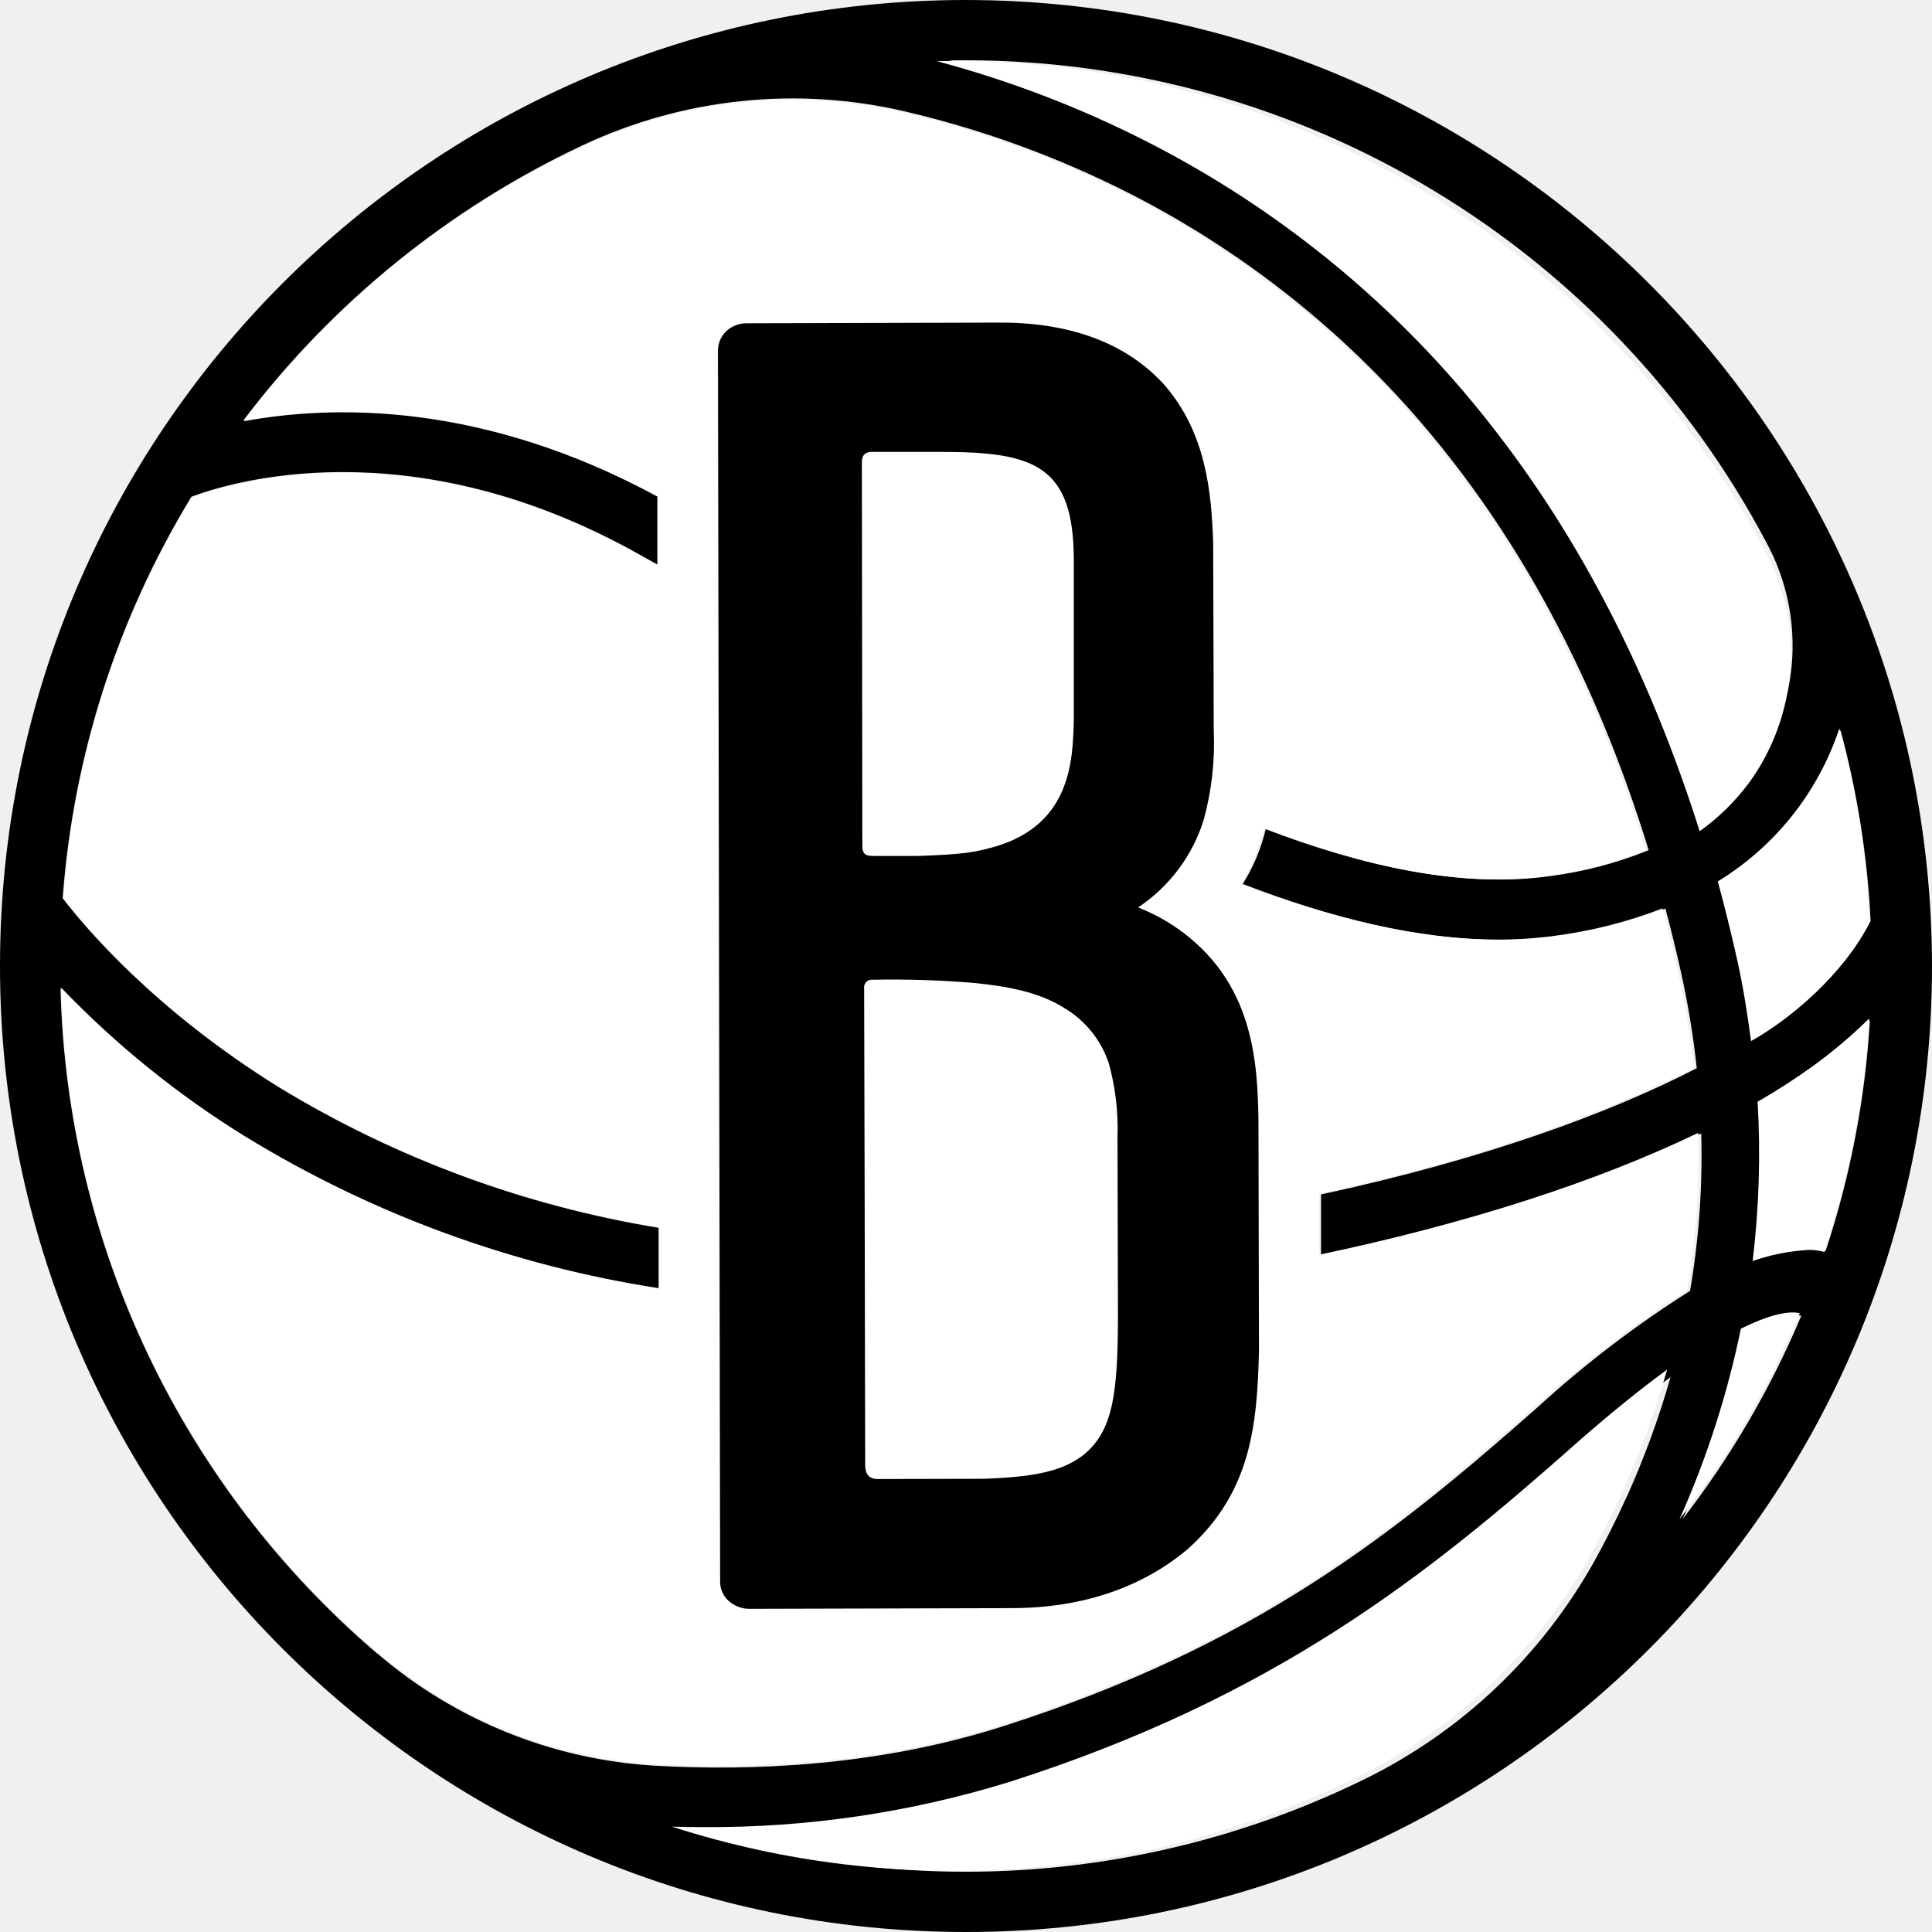
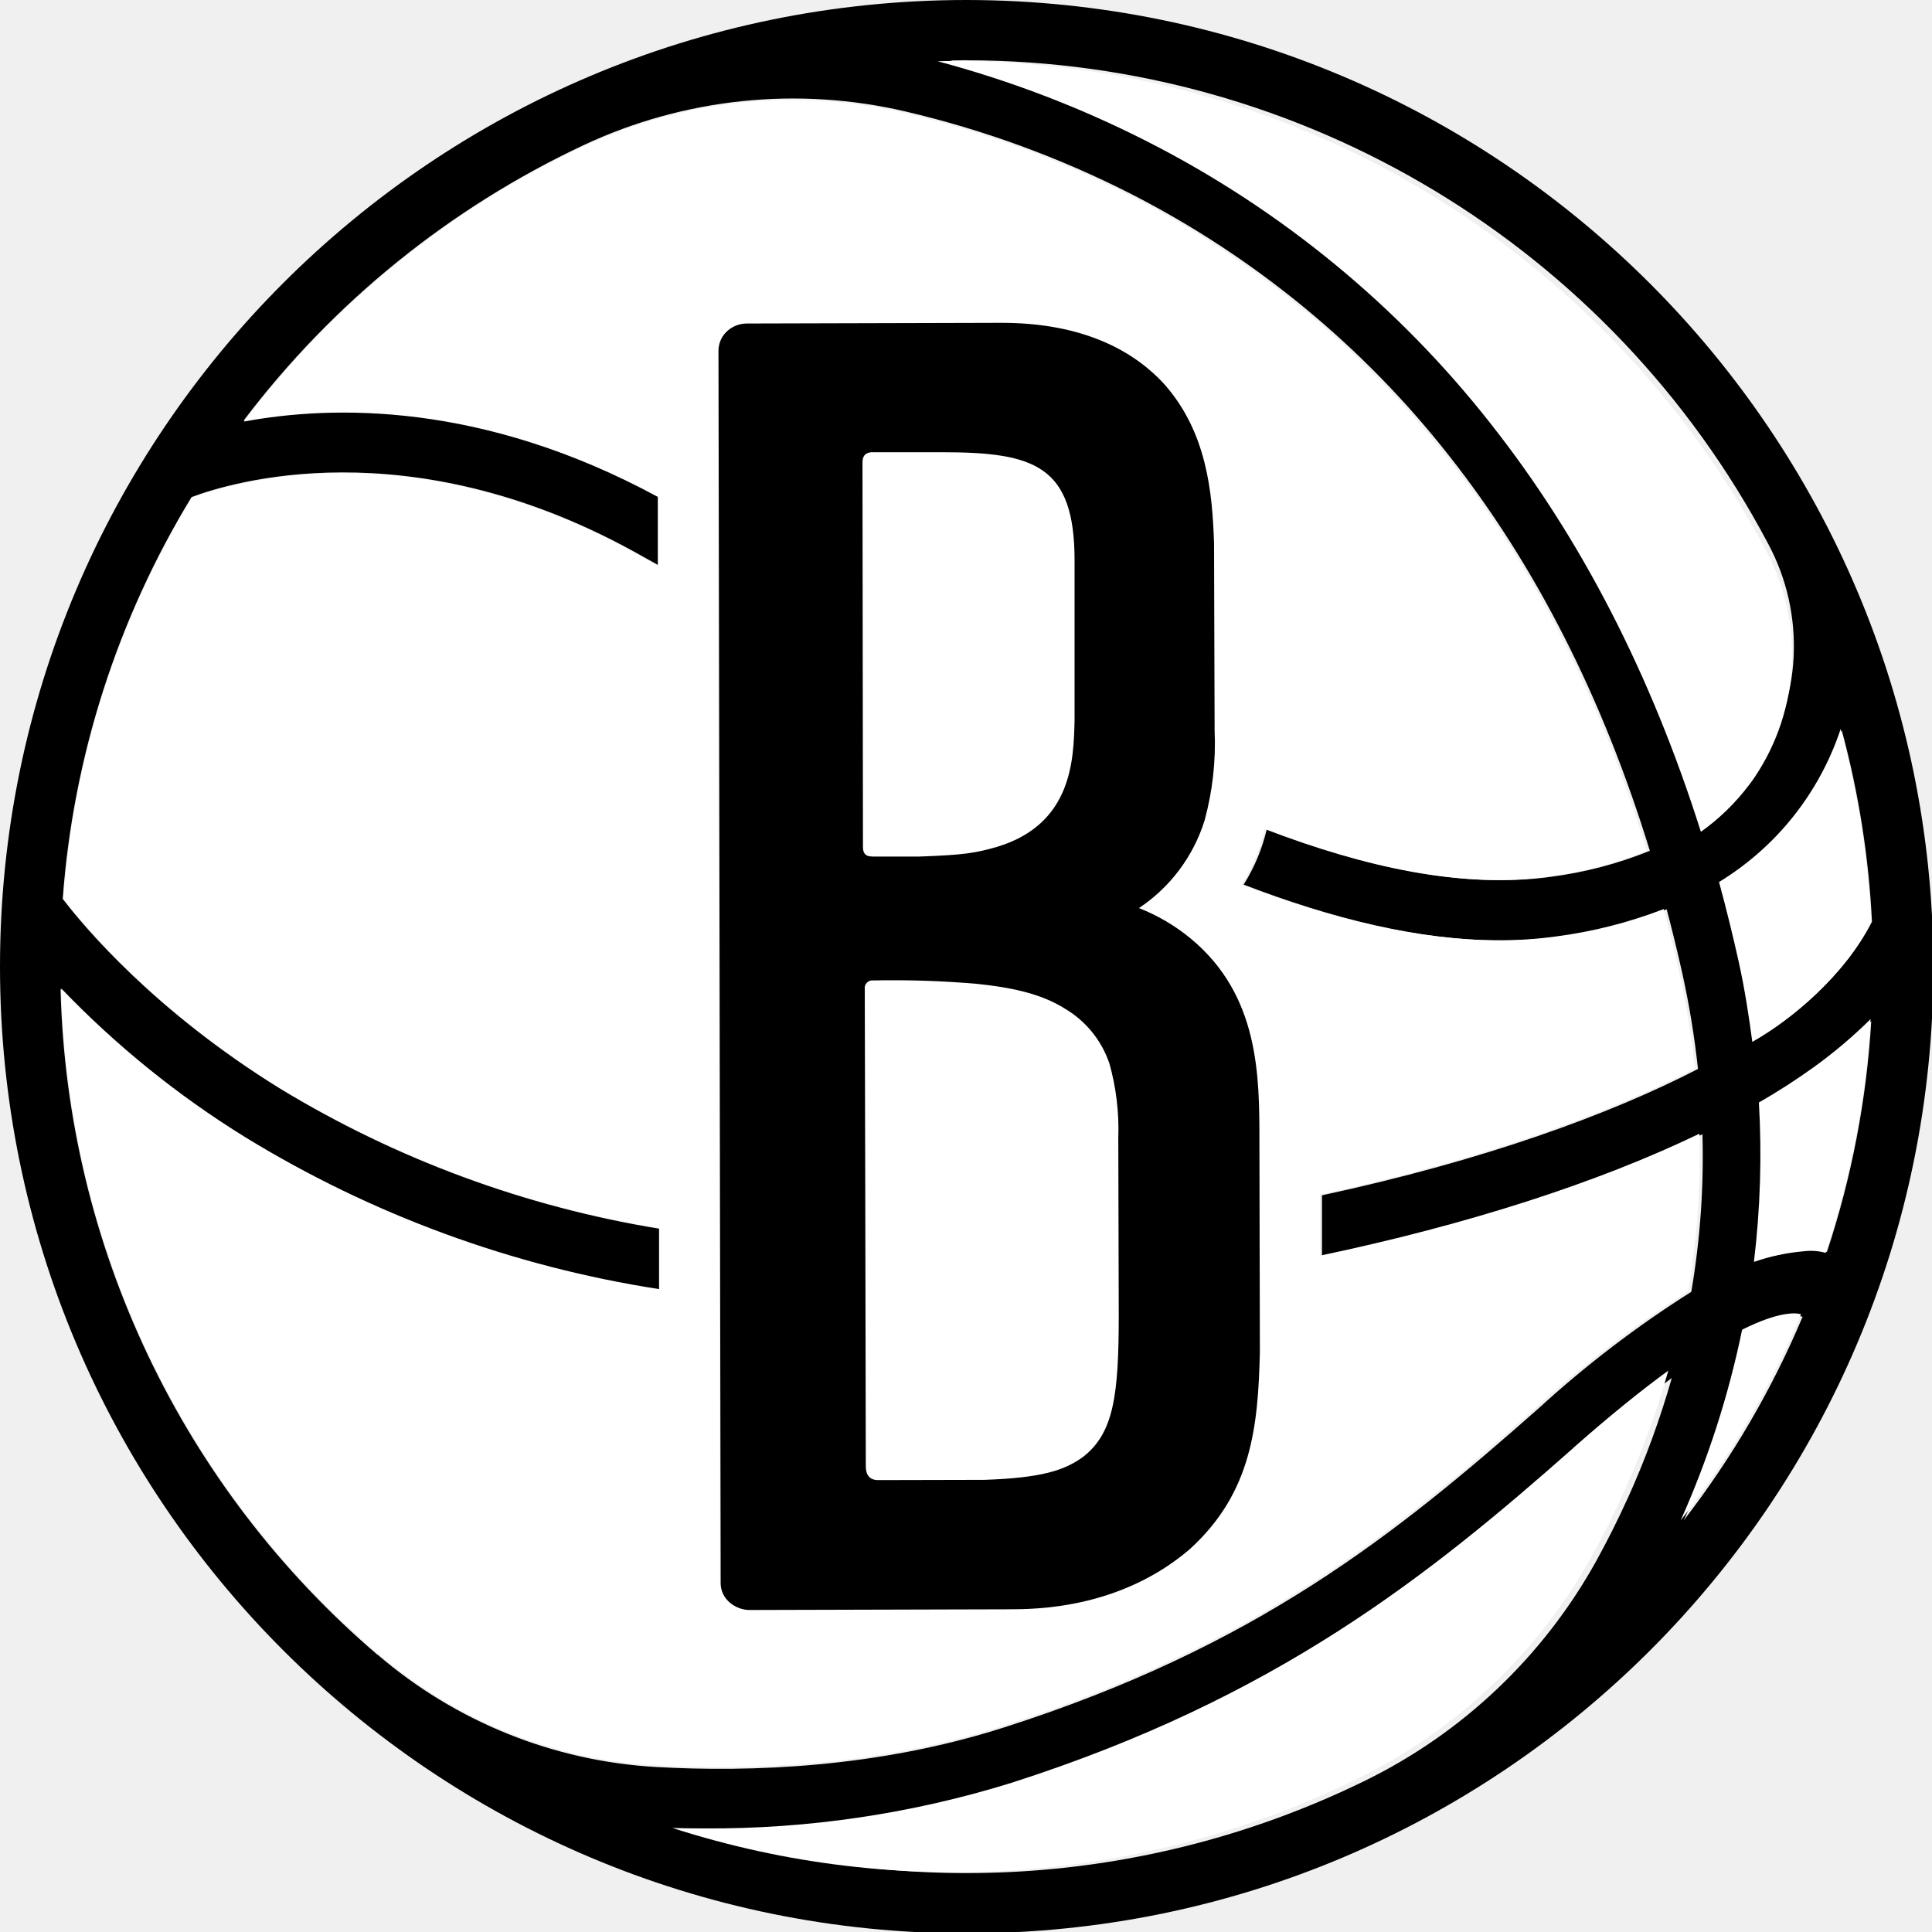
- <svg xmlns="http://www.w3.org/2000/svg" height="316.228" viewBox="0 0 214.89 214.89" width="316.228">
-   <path d="m112.197 179.067c3.054 0 12.419-.025 20.224-6.678 6.919-6.273 7.628-13.66 7.831-21.973l-.051-23.418c0-7.324 0-16.3-7.654-22.632a21.189 21.189 0 0 0 -5.766-3.4 18.219 18.219 0 0 0 7.312-9.77 32.484 32.484 0 0 0 1.115-10.011l-.063-20.845c-.19-5.766-.824-12.342-5.487-17.665-4.117-4.532-10.314-6.885-18.168-6.885h-.152l-28.271.076a3.315 3.315 0 0 0 -2.281.95 3.015 3.015 0 0 0 -.925 2.23l.241 136.869a3.136 3.136 0 0 0 1.546 2.724 3.384 3.384 0 0 0 1.787.507l28.765-.076zm10.911-60.559a26.485 26.485 0 0 1 1 8.262l.051 19.4c0 8.845-.545 13-3.928 15.612-2.015 1.445-4.486 2.294-10.8 2.509 0 0-10.835.025-11.671.025-.976 0-1.356-.6-1.356-1.521 0-7.983-.114-51.968-.114-52.335a.843.843 0 0 1 .938-.963 104.052 104.052 0 0 1 11.417.38c3.307.355 6.83.95 9.681 2.762a11.164 11.164 0 0 1 4.765 5.854zm-26.142-68.124h7.793c10.15 0 14.522 1.5 14.522 11.874v17.562c-.127 4.22-.2 11.367-8.554 13.876-2.332.659-3.447.862-8.528 1.039h-5.031a.683.683 0 0 1 -.1.013c-.786 0-1-.418-1-1.052 0-.406-.051-42.147-.051-42.147 0-.684.241-1.077.95-1.153zm10.48-50.384a107.445 107.445 0 1 0 107.444 107.446v-.001a107.572 107.572 0 0 0 -107.445-107.445zm97.27 81.214a100.254 100.254 0 0 1 3.345 21.225c-2.965 5.88-8.794 10.72-13.039 13.1-.367-2.775-.849-5.918-1.5-8.807q-.988-4.448-2.154-8.731a31.368 31.368 0 0 0 8.68-7.882 31.744 31.744 0 0 0 4.663-8.908zm-97.27-74.511a100.8 100.8 0 0 1 89.058 53.7 24.08 24.08 0 0 1 -1.229 24.875c-.19.279-.38.545-.6.824a24.214 24.214 0 0 1 -5.31 5.17c-5.449-17.234-13.179-32.275-23.1-44.821a113.22 113.22 0 0 0 -37.471-30.831 118.026 118.026 0 0 0 -23.177-8.9c.608 0 1.2-.025 1.812-.025zm-65.464 177.243a100.593 100.593 0 0 1 -35.253-74.042 104.845 104.845 0 0 0 20.516 16.575 124.883 124.883 0 0 0 46.088 16.9v-6.8a117.961 117.961 0 0 1 -42.236-15.6c-13.888-8.6-21.682-17.88-24.127-21.073a99.954 99.954 0 0 1 14.32-44.656c4.27-1.609 24.026-7.692 48.99 5.956.95.52 1.926 1.064 2.915 1.622v-7.68c-19.6-10.606-36.28-10.226-46.126-8.389a101.524 101.524 0 0 1 37.821-30.64 54.881 54.881 0 0 1 35.824-3.713 110.949 110.949 0 0 1 25.027 9.162 106.579 106.579 0 0 1 35.268 29.022c9.656 12.216 17.145 26.979 22.366 43.972a44.324 44.324 0 0 1 -11.075 2.9c-9.542 1.318-20.351-1.039-31.5-5.31a20.3 20.3 0 0 1 -2.572 6.171c9.833 3.776 19.553 6.209 28.639 6.209a47.703 47.703 0 0 0 6.349-.418 52.014 52.014 0 0 0 12.026-3.054q.931 3.5 1.736 7.109a98.01 98.01 0 0 1 1.749 10.644c-9.821 5.069-23.861 10.188-41.792 14.04v6.8c16.321-3.421 30.907-8.1 42.286-13.584a88.916 88.916 0 0 1 -1.242 17.513 120.168 120.168 0 0 0 -16.98 12.963c-15.967 14.1-31.452 26.51-59.368 35.443-14.041 4.5-28.182 5.005-38.687 4.41a52.041 52.041 0 0 1 -30.962-12.478zm138.884-17.323c-1.128 2.5-2.306 4.8-3.472 6.919a59.071 59.071 0 0 1 -25.762 24.419 100.682 100.682 0 0 1 -75.094 5.373c1.1.025 2.23.051 3.4.051a111.308 111.308 0 0 0 33.733-4.98c29.107-9.327 45.822-22.733 61.763-36.8 4.055-3.573 7.476-6.323 10.378-8.44a96.379 96.379 0 0 1 -4.942 13.47zm6.285 2.344a100.815 100.815 0 0 0 6.741-20.921c4.042-2.015 5.854-1.863 6.463-1.7a101.262 101.262 0 0 1 -13.2 22.619zm15.916-29.817a6.023 6.023 0 0 0 -2.4-.177 22.546 22.546 0 0 0 -5.487 1.166 97.389 97.389 0 0 0 .545-17.487 70.508 70.508 0 0 0 6.057-3.9 50.643 50.643 0 0 0 6.2-5.246 100.412 100.412 0 0 1 -4.929 25.648z" />
-   <g fill="#fff">
-     <path d="m97.031 95.204h5.1c5.135-.18 6.265-.4 8.639-1.065 8.46-2.529 8.55-9.782 8.665-14.057v-17.791c0-10.527-4.429-12.028-14.711-12.028h-7.898c-.719.077-.963.475-.963 1.168 0 0 .051 42.3.051 42.7 0 .642.218 1.065 1.014 1.065h.1z" />
-     <path d="m123.267 118.088a11.25 11.25 0 0 0 -4.827-5.931c-2.888-1.849-6.457-2.439-9.808-2.8a108.699 108.699 0 0 0 -11.566-.385.854.854 0 0 0 -.95.976c0 .372.116 44.93.116 53.018 0 .937.385 1.54 1.374 1.54.847 0 11.823-.026 11.823-.026 6.393-.218 8.9-1.065 10.937-2.542 3.428-2.657 3.98-6.855 3.98-15.815l-.051-19.654a27.17 27.17 0 0 0 -1.014-8.37z" />
-     <path d="m188.883 126.005c-11.353 5.476-25.9 10.142-42.176 13.556v-6.791c17.877-3.857 31.885-8.966 41.683-14.012a94.839 94.839 0 0 0 -1.745-10.623c-.531-2.4-1.125-4.768-1.732-7.094a51.717 51.717 0 0 1 -12 3.048 45.55 45.55 0 0 1 -6.334.417c-9.077 0-18.762-2.415-28.572-6.2a19.947 19.947 0 0 0 2.566-6.159c11.125 4.262 21.91 6.614 31.43 5.3a44.067 44.067 0 0 0 11.05-2.9c-5.209-16.971-12.681-31.691-22.314-43.881a106.212 106.212 0 0 0 -35.184-28.959 110.062 110.062 0 0 0 -24.969-9.143 54.741 54.741 0 0 0 -35.739 3.713 101.1 101.1 0 0 0 -37.739 30.578c9.823-1.821 26.461-2.213 46.006 8.372v7.663c-.973-.556-1.947-1.1-2.9-1.619-24.906-13.62-44.6-7.55-48.876-5.944a99.767 99.767 0 0 0 -14.281 44.565c2.44 3.187 10.2 12.444 24.072 21.03a117.449 117.449 0 0 0 42.125 15.567v6.791a124.5 124.5 0 0 1 -45.969-16.87 104.221 104.221 0 0 1 -20.468-16.541 100.352 100.352 0 0 0 35.172 73.89 51.993 51.993 0 0 0 30.886 12.456c10.481.582 24.59.089 38.6-4.4 27.852-8.915 43.3-21.3 59.231-35.371a120.866 120.866 0 0 1 16.941-12.937 88.893 88.893 0 0 0 1.239-17.477zm-56.664 46.2c-7.788 6.639-17.131 6.664-20.178 6.664l-28.7.076a3.375 3.375 0 0 1 -1.783-.506 3.145 3.145 0 0 1 -1.542-2.719l-.24-136.589a3.009 3.009 0 0 1 .923-2.226 3.307 3.307 0 0 1 2.276-.948l28.206-.076h.152c7.838 0 14.021 2.352 18.13 6.879 4.652 5.311 5.285 11.875 5.474 17.628l.063 20.8a32.39 32.39 0 0 1 -1.113 9.99 18.181 18.181 0 0 1 -7.295 9.75 21.138 21.138 0 0 1 5.752 3.389c7.636 6.323 7.636 15.264 7.636 22.586l.051 23.37c-.2 8.3-.91 15.668-7.813 21.928z" />
-     <path d="m174.916 160.897c-16.136 14.262-33.069 27.844-62.569 37.279a112.76 112.76 0 0 1 -34.173 5.045c-1.181 0-2.324-.013-3.44-.051a102 102 0 0 0 76.073-5.443 59.7 59.7 0 0 0 26.1-24.737c1.181-2.144 2.375-4.493 3.517-7.009a98.22 98.22 0 0 0 5.007-13.646c-2.94 2.144-6.406 4.929-10.514 8.55z" />
-     <path d="m204.583 81.024a31.567 31.567 0 0 1 -13.518 17.009q1.175 4.333 2.182 8.845c.655 2.927 1.143 6.111 1.515 8.922 4.3-2.413 10.206-7.317 13.21-13.274a101.429 101.429 0 0 0 -3.389-21.5z" />
-     <path d="m193.632 147.789a102.9 102.9 0 0 1 -6.829 21.194 101.61 101.61 0 0 0 13.376-22.914c-.616-.167-2.465-.321-6.547 1.72z" />
-     <path d="m165.647 47.048c10.052 12.709 17.882 27.947 23.4 45.405a24.529 24.529 0 0 0 5.379-5.238c.205-.27.411-.552.6-.834a24.423 24.423 0 0 0 1.245-25.2 102.154 102.154 0 0 0 -90.22-54.4c-.616 0-1.22 0-1.836.026a118.761 118.761 0 0 1 23.479 9.012 114.541 114.541 0 0 1 37.96 31.233z" />
-     <path d="m202.914 139.254a101.277 101.277 0 0 0 4.994-25.983 53.501 53.501 0 0 1 -6.277 5.315 71.426 71.426 0 0 1 -6.136 3.954 99.907 99.907 0 0 1 -.552 17.715 22.671 22.671 0 0 1 5.559-1.181 6.146 6.146 0 0 1 2.426.18z" />
+ <svg xmlns="http://www.w3.org/2000/svg" width="300px" height="300px" viewBox="0 0 300 300" version="1.1">
+   <g id="surface1">
+     <path style=" stroke:none;fill-rule:nonzero;fill:rgb(0%,0%,0%);fill-opacity:1;" d="M 156.746 250.168 C 161.012 250.168 174.098 250.133 185 240.84 C 194.668 232.074 195.656 221.754 195.941 210.141 L 195.871 177.426 C 195.871 167.191 195.871 154.652 185.176 145.805 C 182.762 143.805 180.043 142.203 177.121 141.055 C 181.996 137.816 185.602 132.996 187.336 127.406 C 188.582 122.855 189.105 118.137 188.895 113.422 L 188.809 84.301 C 188.543 76.242 187.656 67.055 181.141 59.621 C 175.391 53.289 166.73 50 155.758 50 L 155.547 50 L 116.051 50.105 C 114.855 50.121 113.715 50.598 112.863 51.434 C 112.02 52.246 111.551 53.375 111.57 54.551 L 111.906 245.766 C 111.898 247.328 112.719 248.777 114.066 249.57 C 114.816 250.035 115.684 250.281 116.566 250.281 L 156.75 250.172 Z M 171.992 165.562 C 173.062 169.312 173.531 173.211 173.387 177.105 L 173.457 204.211 C 173.457 216.566 172.699 222.371 167.973 226.02 C 165.156 228.039 161.703 229.227 152.883 229.527 C 152.883 229.527 137.746 229.562 136.578 229.562 C 135.215 229.562 134.684 228.723 134.684 227.438 C 134.684 216.281 134.523 154.832 134.523 154.32 C 134.469 153.957 134.586 153.586 134.844 153.32 C 135.102 153.059 135.469 152.93 135.836 152.977 C 141.156 152.859 146.48 153.035 151.785 153.504 C 156.406 154 161.328 154.832 165.309 157.363 C 168.41 159.234 170.766 162.125 171.965 165.543 Z M 135.469 70.391 L 146.355 70.391 C 160.535 70.391 166.645 72.484 166.645 86.98 L 166.645 111.516 C 166.465 117.41 166.363 127.395 154.691 130.898 C 151.434 131.82 149.879 132.105 142.777 132.352 L 135.75 132.352 C 134.512 132.371 134.215 131.785 134.215 130.898 C 134.215 130.332 134.141 72.016 134.141 72.016 C 134.141 71.062 134.48 70.512 135.469 70.406 Z M 150.109 0 C 67.207 0 0 67.203 0 150.105 C 0 233.008 67.203 300.215 150.105 300.215 C 233.008 300.219 300.215 233.012 300.215 150.109 C 300.117 67.246 232.969 0.098 150.109 0 Z M 286.004 113.461 C 288.617 123.148 290.184 133.09 290.676 143.113 C 286.535 151.328 278.391 158.09 272.461 161.414 C 271.945 157.539 271.273 153.148 270.363 149.113 C 269.445 144.969 268.441 140.902 267.355 136.914 C 272.051 134.039 276.168 130.301 279.48 125.902 C 282.301 122.125 284.5 117.926 285.996 113.457 Z M 150.109 9.363 C 202.277 9.395 250.152 38.266 274.531 84.387 C 280.457 95.391 279.797 108.773 272.812 119.141 C 272.547 119.527 272.281 119.902 271.973 120.289 C 269.887 123.066 267.387 125.5 264.555 127.512 C 256.945 103.438 246.145 82.422 232.285 64.895 C 218.152 46.922 200.293 32.227 179.934 21.82 C 169.609 16.551 158.754 12.383 147.555 9.387 C 148.402 9.387 149.23 9.352 150.086 9.352 Z M 58.652 256.984 C 28.289 231.066 10.379 193.453 9.402 153.543 C 17.941 162.438 27.574 170.219 38.062 176.699 C 57.754 188.754 79.637 196.777 102.453 200.309 L 102.453 190.809 C 81.566 187.402 61.531 180.004 43.445 169.016 C 24.043 157 13.152 144.035 9.738 139.574 C 11.363 117.488 18.223 96.102 29.742 77.188 C 35.711 74.941 63.309 66.441 98.188 85.508 C 99.512 86.234 100.875 86.996 102.258 87.773 L 102.258 77.047 C 74.875 62.227 51.574 62.758 37.816 65.324 C 51.699 46.984 69.832 32.293 90.656 22.52 C 106.281 15.211 123.914 13.383 140.703 17.332 C 152.832 20.18 164.57 24.477 175.668 30.133 C 194.828 39.93 211.641 53.762 224.941 70.676 C 238.43 87.746 248.895 108.371 256.188 132.109 C 251.227 134.125 246.027 135.484 240.715 136.16 C 227.383 138.004 212.285 134.711 196.707 128.742 C 195.996 131.797 194.781 134.707 193.113 137.363 C 206.852 142.641 220.43 146.039 233.125 146.039 C 236.09 146.043 239.055 145.848 241.996 145.453 C 247.746 144.707 253.387 143.273 258.797 141.188 C 259.664 144.449 260.473 147.758 261.223 151.121 C 262.309 156.027 263.125 160.992 263.664 165.988 C 249.945 173.07 230.328 180.223 205.277 185.605 L 205.277 195.105 C 228.078 190.324 248.457 183.789 264.355 176.129 C 264.586 184.32 264.004 192.516 262.621 200.594 C 254.191 205.914 246.25 211.977 238.898 218.703 C 216.59 238.402 194.957 255.742 155.957 268.219 C 136.34 274.508 116.586 275.211 101.906 274.383 C 85.965 273.477 70.766 267.352 58.652 256.949 Z M 252.684 232.785 C 251.105 236.277 249.461 239.488 247.832 242.449 C 239.617 257.242 227.051 269.152 211.84 276.566 C 179.156 292.539 141.555 295.23 106.93 284.07 C 108.465 284.105 110.043 284.145 111.68 284.145 C 127.652 284.258 143.547 281.91 158.805 277.184 C 199.473 264.156 222.824 245.426 245.094 225.773 C 250.758 220.781 255.539 216.941 259.594 213.98 C 257.762 220.418 255.453 226.707 252.688 232.801 Z M 261.465 236.059 C 265.656 226.688 268.816 216.887 270.879 206.832 C 276.527 204.016 279.059 204.227 279.91 204.457 C 275.156 215.742 268.957 226.363 261.469 236.055 Z M 283.699 194.402 C 282.609 194.094 281.469 194.012 280.344 194.156 C 277.734 194.375 275.156 194.926 272.68 195.785 C 273.668 187.68 273.922 179.504 273.441 171.352 C 276.352 169.684 279.176 167.863 281.902 165.906 C 284.98 163.699 287.879 161.246 290.566 158.574 C 289.84 170.77 287.523 182.816 283.68 194.406 Z M 283.699 194.402 " />
+     <path style=" stroke:none;fill-rule:nonzero;fill:rgb(100%,100%,100%);fill-opacity:1;" d="M 135.559 133.008 L 142.684 133.008 C 149.859 132.754 151.438 132.449 154.754 131.52 C 166.574 127.984 166.699 117.852 166.859 111.879 L 166.859 87.023 C 166.859 72.316 160.672 70.223 146.309 70.223 L 135.273 70.223 C 134.27 70.328 133.926 70.883 133.926 71.852 C 133.926 71.852 134 130.949 134 131.508 C 134 132.406 134.305 132.996 135.414 132.996 L 135.555 132.996 Z M 135.559 133.008 " />
+     <path style=" stroke:none;fill-rule:nonzero;fill:rgb(100%,100%,100%);fill-opacity:1;" d="M 172.211 164.977 C 171 161.512 168.617 158.582 165.469 156.691 C 161.434 154.109 156.449 153.285 151.766 152.777 C 146.395 152.312 141 152.133 135.609 152.242 C 135.238 152.195 134.867 152.324 134.605 152.594 C 134.344 152.859 134.223 153.234 134.281 153.605 C 134.281 154.125 134.441 216.375 134.441 227.676 C 134.441 228.984 134.98 229.828 136.363 229.828 C 137.547 229.828 152.879 229.789 152.879 229.789 C 161.812 229.484 165.312 228.301 168.16 226.238 C 172.949 222.527 173.719 216.66 173.719 204.145 L 173.648 176.688 C 173.789 172.738 173.309 168.793 172.23 164.992 Z M 172.211 164.977 " />
+     <path style=" stroke:none;fill-rule:nonzero;fill:rgb(100%,100%,100%);fill-opacity:1;" d="M 263.883 176.039 C 248.023 183.688 227.699 190.207 204.961 194.977 L 204.961 185.488 C 229.934 180.102 249.504 172.961 263.195 165.914 C 262.664 160.926 261.848 155.969 260.758 151.07 C 260.016 147.719 259.184 144.41 258.336 141.16 C 252.938 143.246 247.309 144.676 241.57 145.418 C 238.641 145.82 235.684 146.016 232.723 146.004 C 220.043 146.004 206.512 142.629 192.805 137.34 C 194.477 134.695 195.688 131.785 196.391 128.734 C 211.934 134.691 227 137.977 240.301 136.141 C 245.602 135.465 250.789 134.102 255.738 132.09 C 248.461 108.379 238.023 87.812 224.562 70.785 C 211.297 53.902 194.527 40.098 175.41 30.328 C 164.34 24.676 152.625 20.387 140.527 17.555 C 123.773 13.613 106.18 15.441 90.598 22.738 C 69.812 32.484 51.715 47.148 37.871 65.461 C 51.594 62.914 74.84 62.367 102.145 77.156 L 102.145 87.863 C 100.785 87.086 99.426 86.324 98.094 85.602 C 63.297 66.57 35.785 75.051 29.812 77.297 C 18.316 96.172 11.48 117.516 9.859 139.555 C 13.27 144.008 24.109 156.941 43.488 168.938 C 61.523 179.902 81.508 187.289 102.34 190.684 L 102.34 200.172 C 79.586 196.645 57.754 188.633 38.117 176.605 C 27.648 170.141 18.039 162.375 9.523 153.496 C 10.492 193.324 28.359 230.859 58.66 256.723 C 70.746 267.098 85.91 273.215 101.812 274.125 C 116.453 274.938 136.164 274.25 155.738 267.98 C 194.648 255.523 216.23 238.223 238.488 218.562 C 245.828 211.852 253.75 205.805 262.156 200.488 C 263.535 192.426 264.117 184.25 263.887 176.074 Z M 184.719 240.582 C 173.84 249.859 160.785 249.891 156.527 249.891 L 116.434 250 C 115.555 250 114.691 249.754 113.941 249.293 C 112.602 248.496 111.781 247.051 111.789 245.492 L 111.453 54.668 C 111.43 53.496 111.898 52.371 112.742 51.559 C 113.59 50.723 114.73 50.25 115.922 50.234 L 155.328 50.129 L 155.539 50.129 C 166.488 50.129 175.129 53.414 180.867 59.738 C 187.367 67.16 188.254 76.328 188.516 84.367 L 188.605 113.426 C 188.816 118.129 188.289 122.84 187.051 127.383 C 185.32 132.957 181.719 137.77 176.859 141.004 C 179.77 142.145 182.484 143.742 184.895 145.738 C 195.562 154.57 195.562 167.062 195.562 177.293 L 195.633 209.941 C 195.355 221.539 194.363 231.832 184.719 240.578 Z M 184.719 240.582 " />
+     <path style=" stroke:none;fill-rule:nonzero;fill:rgb(100%,100%,100%);fill-opacity:1;" d="M 244.371 224.785 C 221.828 244.711 198.172 263.684 156.957 276.867 C 141.5 281.652 125.395 284.031 109.215 283.914 C 107.566 283.914 105.969 283.895 104.41 283.844 C 139.484 295.145 177.578 292.422 210.688 276.238 C 226.105 268.738 238.836 256.672 247.152 241.68 C 248.801 238.684 250.469 235.402 252.066 231.887 C 254.863 225.715 257.203 219.34 259.059 212.824 C 254.953 215.816 250.109 219.707 244.371 224.766 Z M 244.371 224.785 " />
+     <path style=" stroke:none;fill-rule:nonzero;fill:rgb(100%,100%,100%);fill-opacity:1;" d="M 285.816 113.195 C 282.531 123.102 275.84 131.523 266.93 136.957 C 268.027 140.996 269.043 145.113 269.98 149.316 C 270.895 153.406 271.578 157.852 272.098 161.781 C 278.102 158.41 286.355 151.559 290.551 143.234 C 290.055 133.082 288.469 123.012 285.816 113.199 Z M 285.816 113.195 " />
+     <path style=" stroke:none;fill-rule:nonzero;fill:rgb(100%,100%,100%);fill-opacity:1;" d="M 270.516 206.473 C 268.418 216.656 265.219 226.586 260.977 236.082 C 268.578 226.273 274.859 215.512 279.664 204.07 C 278.805 203.836 276.219 203.621 270.516 206.473 Z M 270.516 206.473 " />
+     <path style=" stroke:none;fill-rule:nonzero;fill:rgb(100%,100%,100%);fill-opacity:1;" d="M 231.422 65.73 C 245.465 83.484 256.402 104.773 264.113 129.164 C 266.977 127.125 269.512 124.656 271.625 121.844 C 271.914 121.469 272.199 121.074 272.465 120.68 C 279.531 110.176 280.199 96.625 274.203 85.473 C 249.5 38.758 201.004 9.516 148.16 9.473 C 147.301 9.473 146.457 9.473 145.594 9.512 C 156.945 12.535 167.941 16.754 178.398 22.102 C 199.023 32.637 217.117 47.523 231.43 65.734 Z M 231.422 65.73 " />
+     <path style=" stroke:none;fill-rule:nonzero;fill:rgb(100%,100%,100%);fill-opacity:1;" d="M 283.484 194.547 C 287.387 182.805 289.734 170.602 290.461 158.246 C 287.734 160.945 284.801 163.426 281.691 165.672 C 278.93 167.66 276.07 169.504 273.121 171.195 C 273.598 179.453 273.34 187.734 272.348 195.945 C 274.859 195.074 277.469 194.52 280.113 194.297 C 281.25 194.152 282.402 194.238 283.504 194.547 Z M 283.484 194.547 " />
  </g>
</svg>
